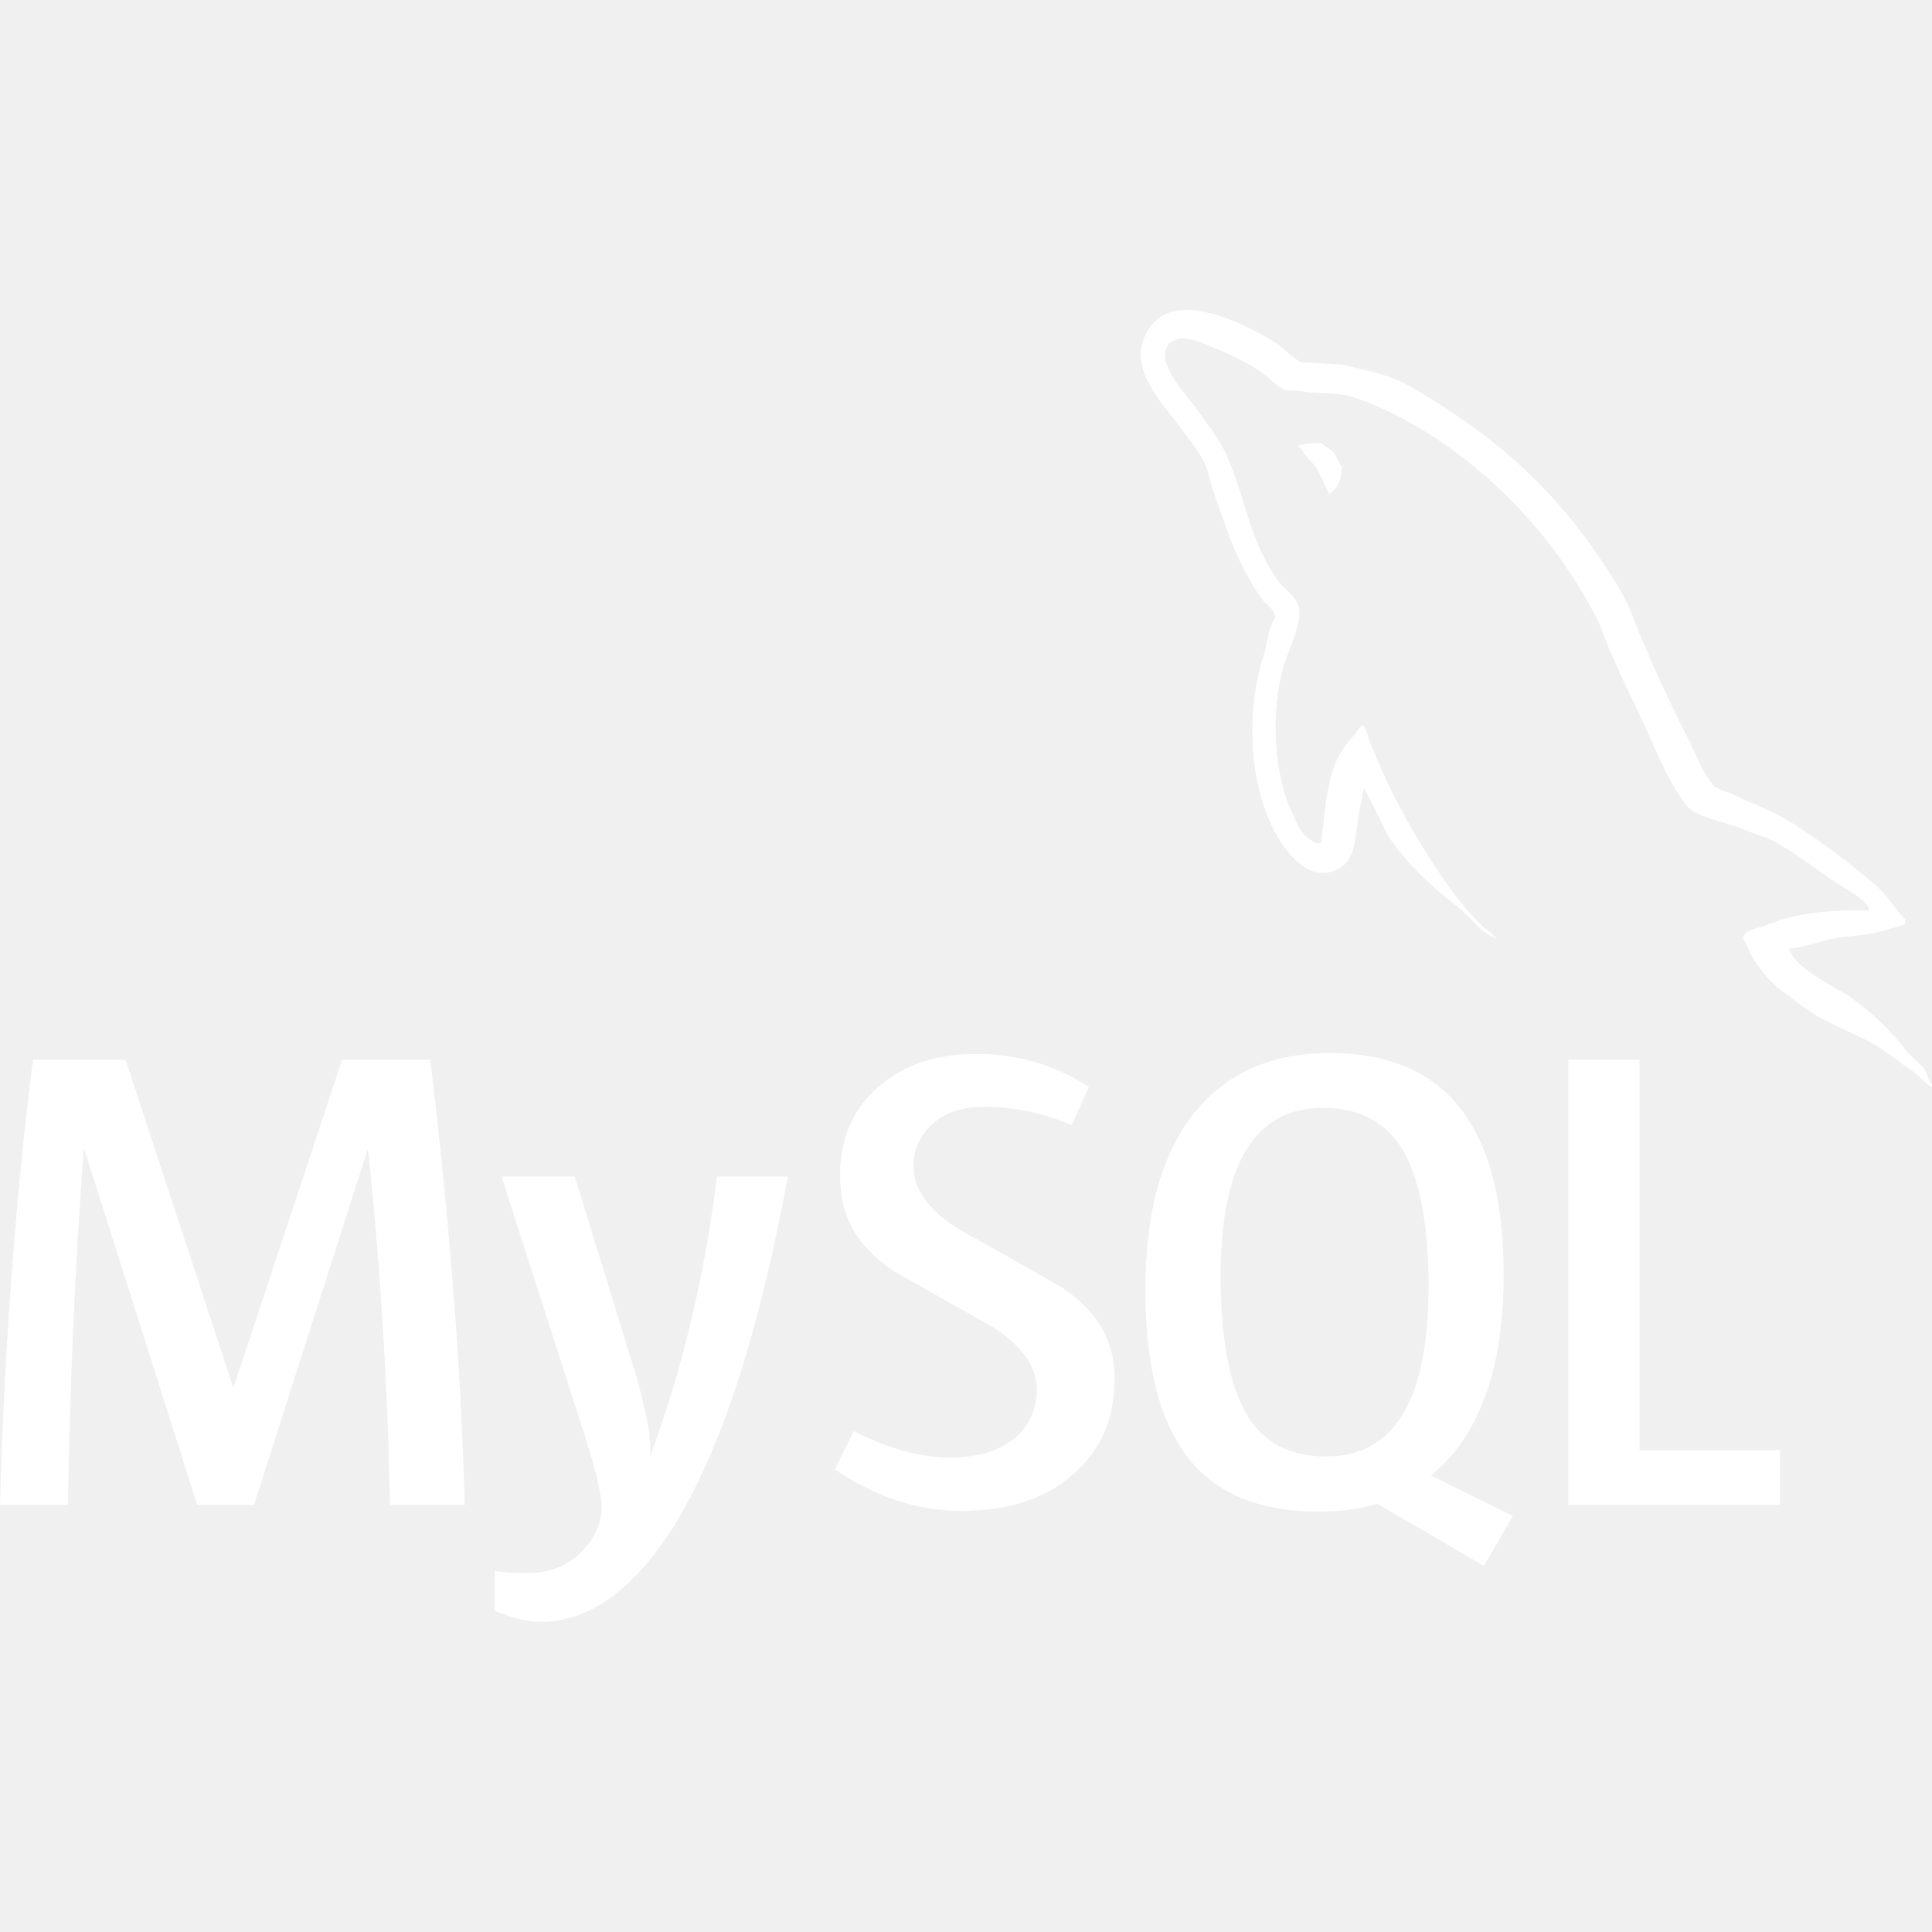
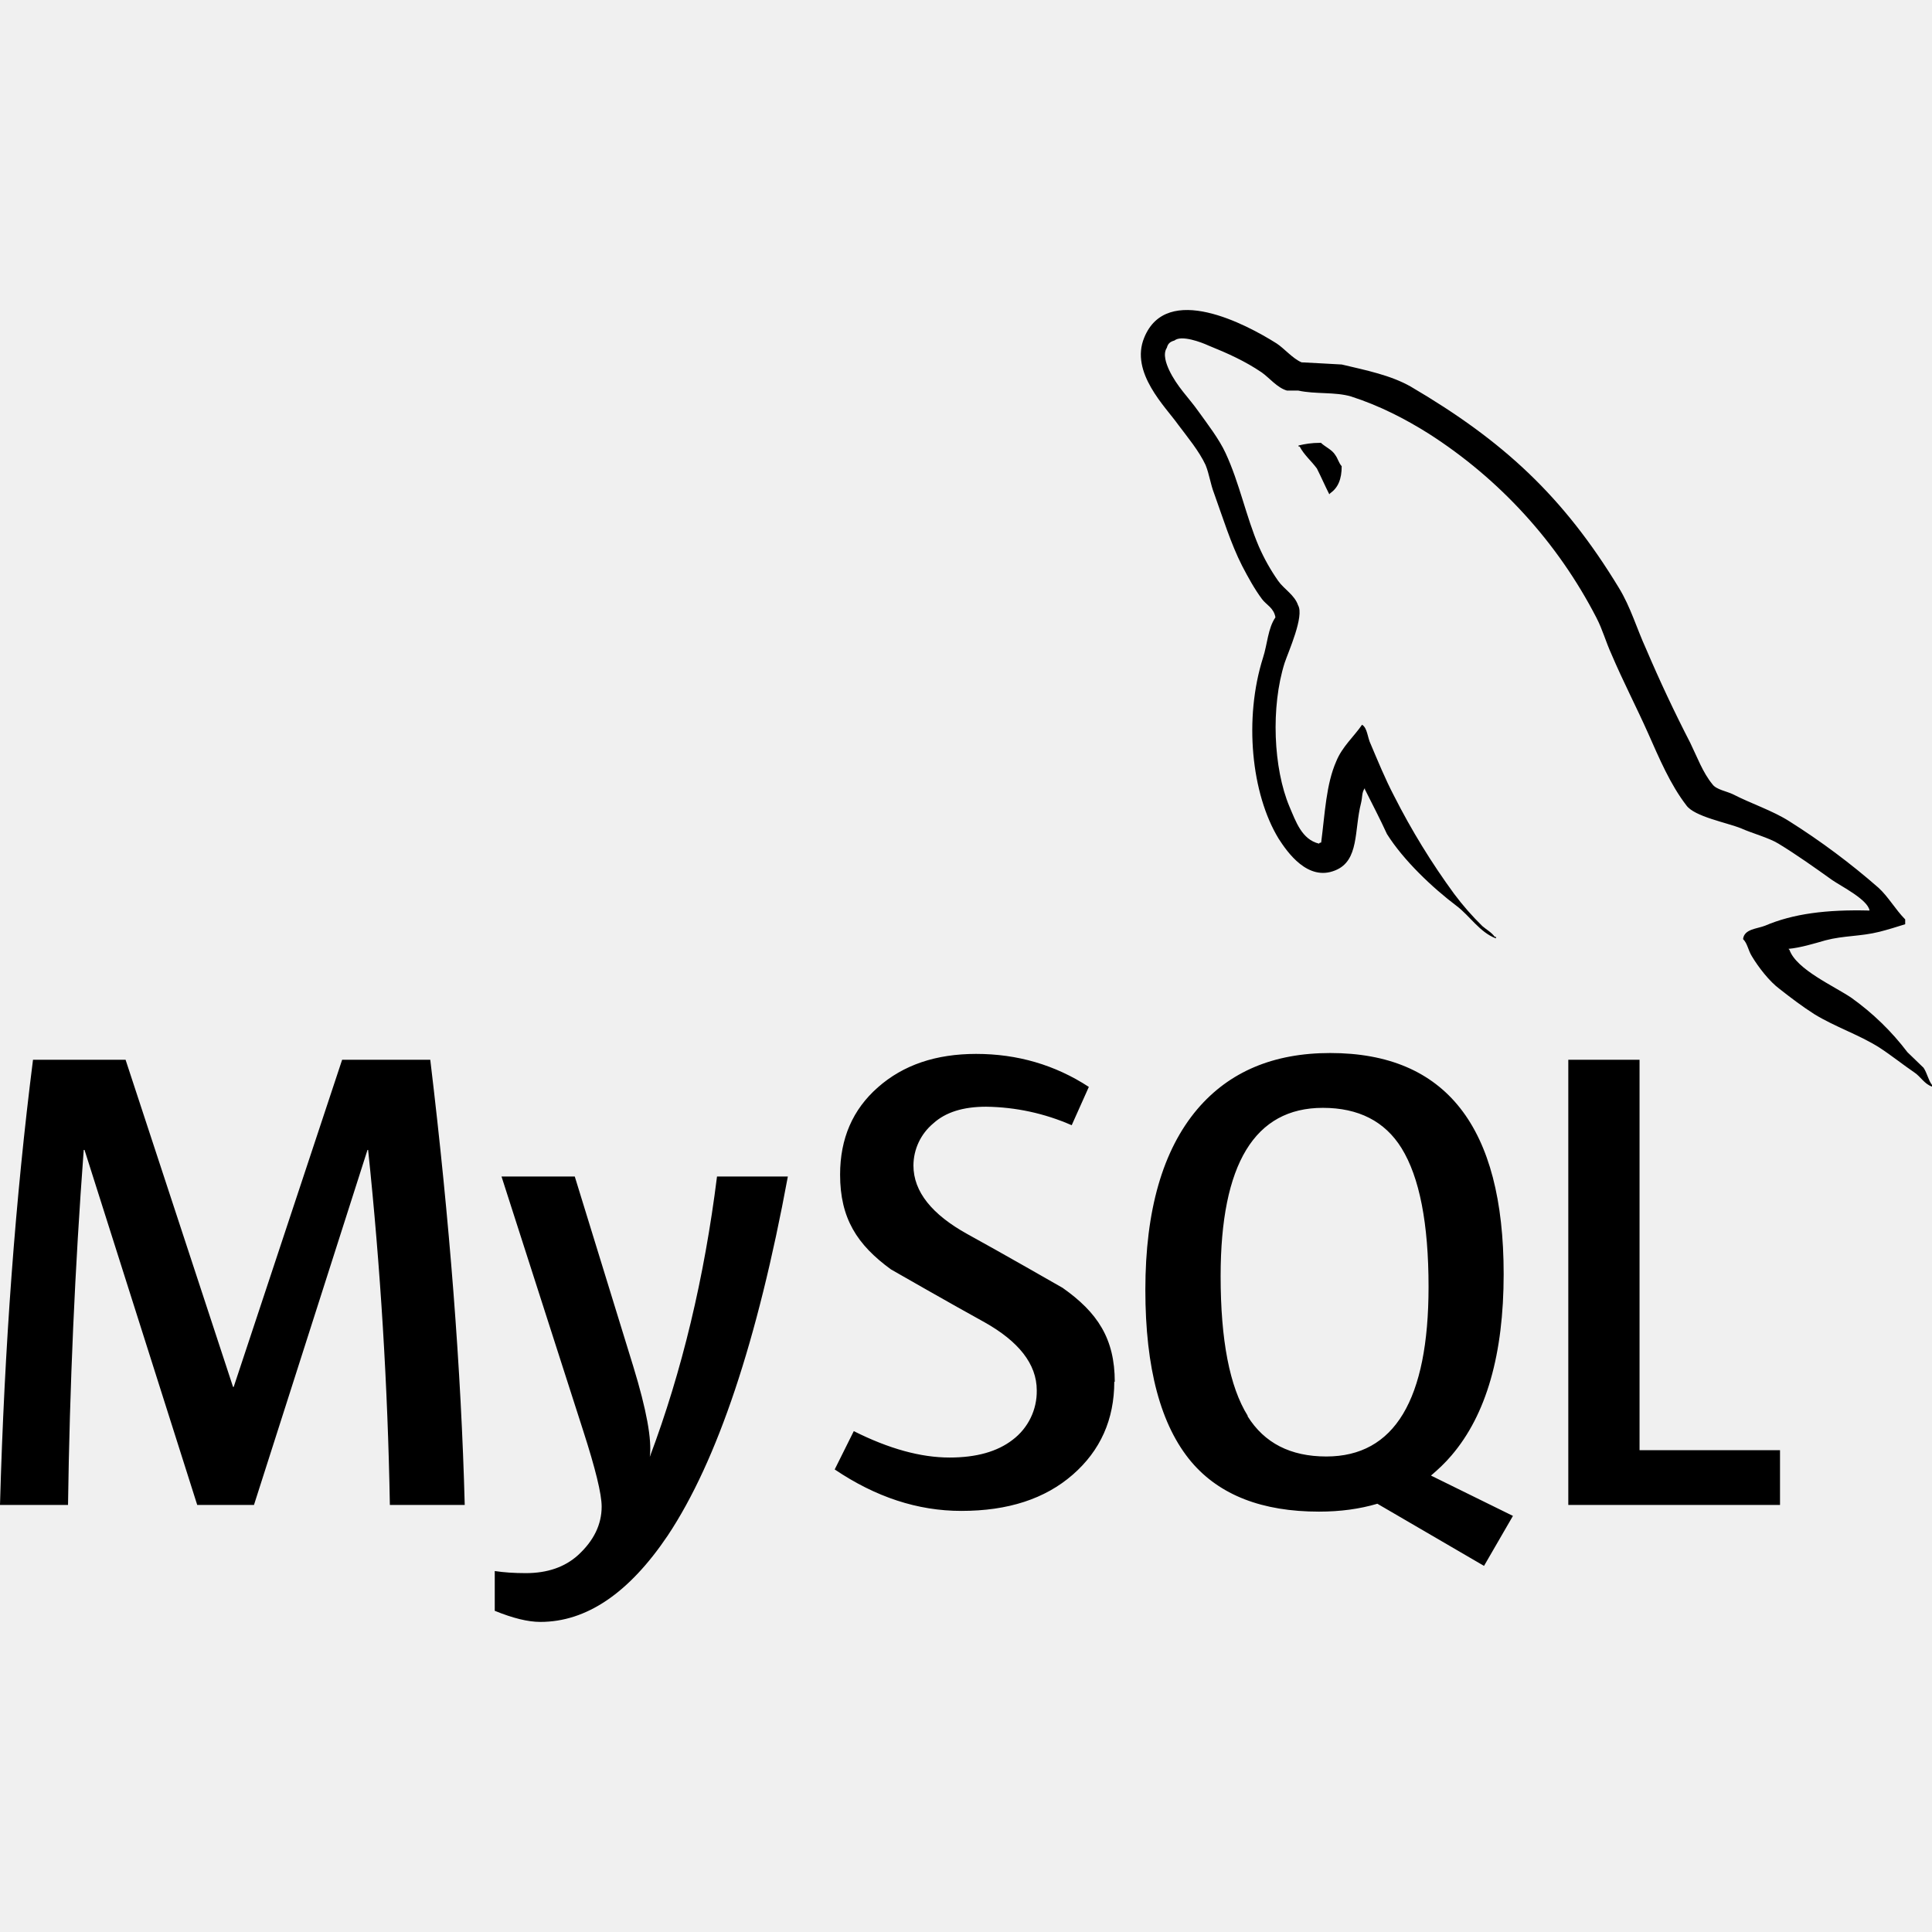
- <svg xmlns="http://www.w3.org/2000/svg" fill="white" viewBox="0 0 24 24" class="size-10">
+ <svg xmlns="http://www.w3.org/2000/svg" fill="currentColor" viewBox="0 0 24 24" class="size-10">
  <path d="M16.405 5.501c-.115 0-.193.014-.274.033v.013h.014c.054.104.146.18.214.273.054.107.1.214.154.32l.014-.015c.094-.066.14-.172.14-.333-.04-.047-.046-.094-.08-.14-.04-.067-.126-.1-.18-.153zM5.77 18.695h-.927a50.854 50.854 0 00-.27-4.41h-.008l-1.41 4.41H2.45l-1.4-4.41h-.01a72.892 72.892 0 00-.195 4.41H0c.055-1.966.192-3.81.41-5.53h1.15l1.335 4.064h.008l1.347-4.064h1.095c.242 2.015.384 3.86.428 5.53zm4.017-4.08c-.378 2.045-.876 3.533-1.492 4.46-.482.716-1.01 1.073-1.583 1.073-.153 0-.34-.046-.566-.138v-.494c.11.017.24.026.386.026.268 0 .483-.075.647-.222.197-.18.295-.382.295-.605 0-.155-.077-.47-.23-.944L6.23 14.615h.91l.727 2.36c.164.536.233.91.205 1.123.4-1.064.678-2.227.835-3.483zm12.325 4.08h-2.63v-5.53h.885v4.85h1.745zm-3.32.135l-1.016-.5c.09-.076.177-.158.255-.25.433-.506.648-1.258.648-2.253 0-1.83-.718-2.746-2.155-2.746-.704 0-1.254.232-1.65.697-.43.508-.646 1.256-.646 2.245 0 .972.19 1.686.574 2.14.35.41.877.615 1.583.615.264 0 .506-.033.725-.098l1.325.772.36-.622zM15.5 17.588c-.225-.36-.337-.94-.337-1.736 0-1.393.424-2.09 1.27-2.09.443 0 .77.167.977.5.224.362.336.936.336 1.723 0 1.404-.424 2.108-1.27 2.108-.445 0-.77-.167-.978-.5zm-1.658-.425c0 .47-.172.856-.516 1.156-.344.3-.803.45-1.384.45-.543 0-1.064-.172-1.573-.515l.237-.476c.438.22.833.328 1.19.328.332 0 .593-.073.783-.22a.754.754 0 00.3-.615c0-.33-.23-.61-.648-.845-.388-.213-1.163-.657-1.163-.657-.422-.307-.632-.636-.632-1.177 0-.45.157-.81.47-1.085.315-.278.72-.415 1.22-.415.512 0 .98.136 1.4.41l-.213.476a2.726 2.726 0 00-1.064-.23c-.283 0-.502.068-.654.206a.685.685 0 00-.248.524c0 .328.234.61.666.85.393.215 1.187.67 1.187.67.433.305.648.63.648 1.168zm9.382-5.852c-.535-.014-.95.04-1.297.188-.1.04-.26.04-.274.167.055.053.063.14.11.214.08.134.218.313.346.407.14.11.28.216.427.31.26.16.555.255.81.416.145.094.293.213.44.313.073.05.12.14.214.172v-.02c-.046-.06-.06-.147-.105-.214-.067-.067-.134-.127-.2-.193a3.223 3.223 0 00-.695-.675c-.214-.146-.682-.35-.77-.595l-.013-.014c.146-.013.32-.066.46-.106.227-.06.435-.047.67-.106.106-.027.213-.06.32-.094v-.06c-.12-.12-.21-.283-.334-.395a8.867 8.867 0 00-1.104-.823c-.21-.134-.476-.22-.697-.334-.08-.04-.214-.06-.26-.127-.12-.146-.19-.34-.275-.514a17.69 17.69 0 01-.547-1.163c-.12-.262-.193-.523-.34-.763-.69-1.137-1.437-1.826-2.586-2.5-.247-.14-.543-.2-.856-.274-.167-.008-.334-.02-.5-.027-.11-.047-.216-.174-.31-.235-.38-.24-1.364-.76-1.644-.072-.18.434.267.862.422 1.082.115.153.26.328.34.5.047.116.06.235.107.356.106.294.207.622.347.897.073.14.153.287.247.413.054.073.146.107.167.227-.094.136-.1.334-.154.5-.24.757-.146 1.693.194 2.25.107.166.362.534.703.393.3-.12.234-.5.32-.835.02-.08.007-.133.048-.187v.015c.094.188.188.367.274.555.206.328.566.668.867.895.16.12.287.328.487.402v-.02h-.015c-.043-.058-.1-.086-.154-.133a3.445 3.445 0 01-.35-.4 8.76 8.76 0 01-.747-1.218c-.11-.21-.202-.436-.29-.643-.04-.08-.04-.2-.107-.24-.1.146-.247.273-.32.453-.127.288-.14.642-.188 1.01-.027.007-.014 0-.027.014-.214-.052-.287-.274-.367-.46-.2-.475-.233-1.238-.06-1.785.047-.14.247-.582.167-.716-.042-.127-.174-.2-.247-.303a2.478 2.478 0 01-.24-.427c-.16-.374-.24-.788-.414-1.162-.08-.173-.22-.354-.334-.513-.127-.18-.267-.307-.368-.52-.033-.073-.08-.194-.027-.274.014-.054.042-.075.094-.09.088-.072.335.022.422.062.247.1.455.194.662.334.094.066.195.193.315.226h.14c.214.047.455.014.655.073.355.114.675.28.962.46a5.953 5.953 0 012.085 2.286c.08.154.115.295.188.455.14.33.313.663.455.982.14.315.275.636.476.897.1.14.502.213.682.286.133.06.34.115.46.188.23.14.454.3.67.454.11.076.443.243.463.378z" />
</svg>
